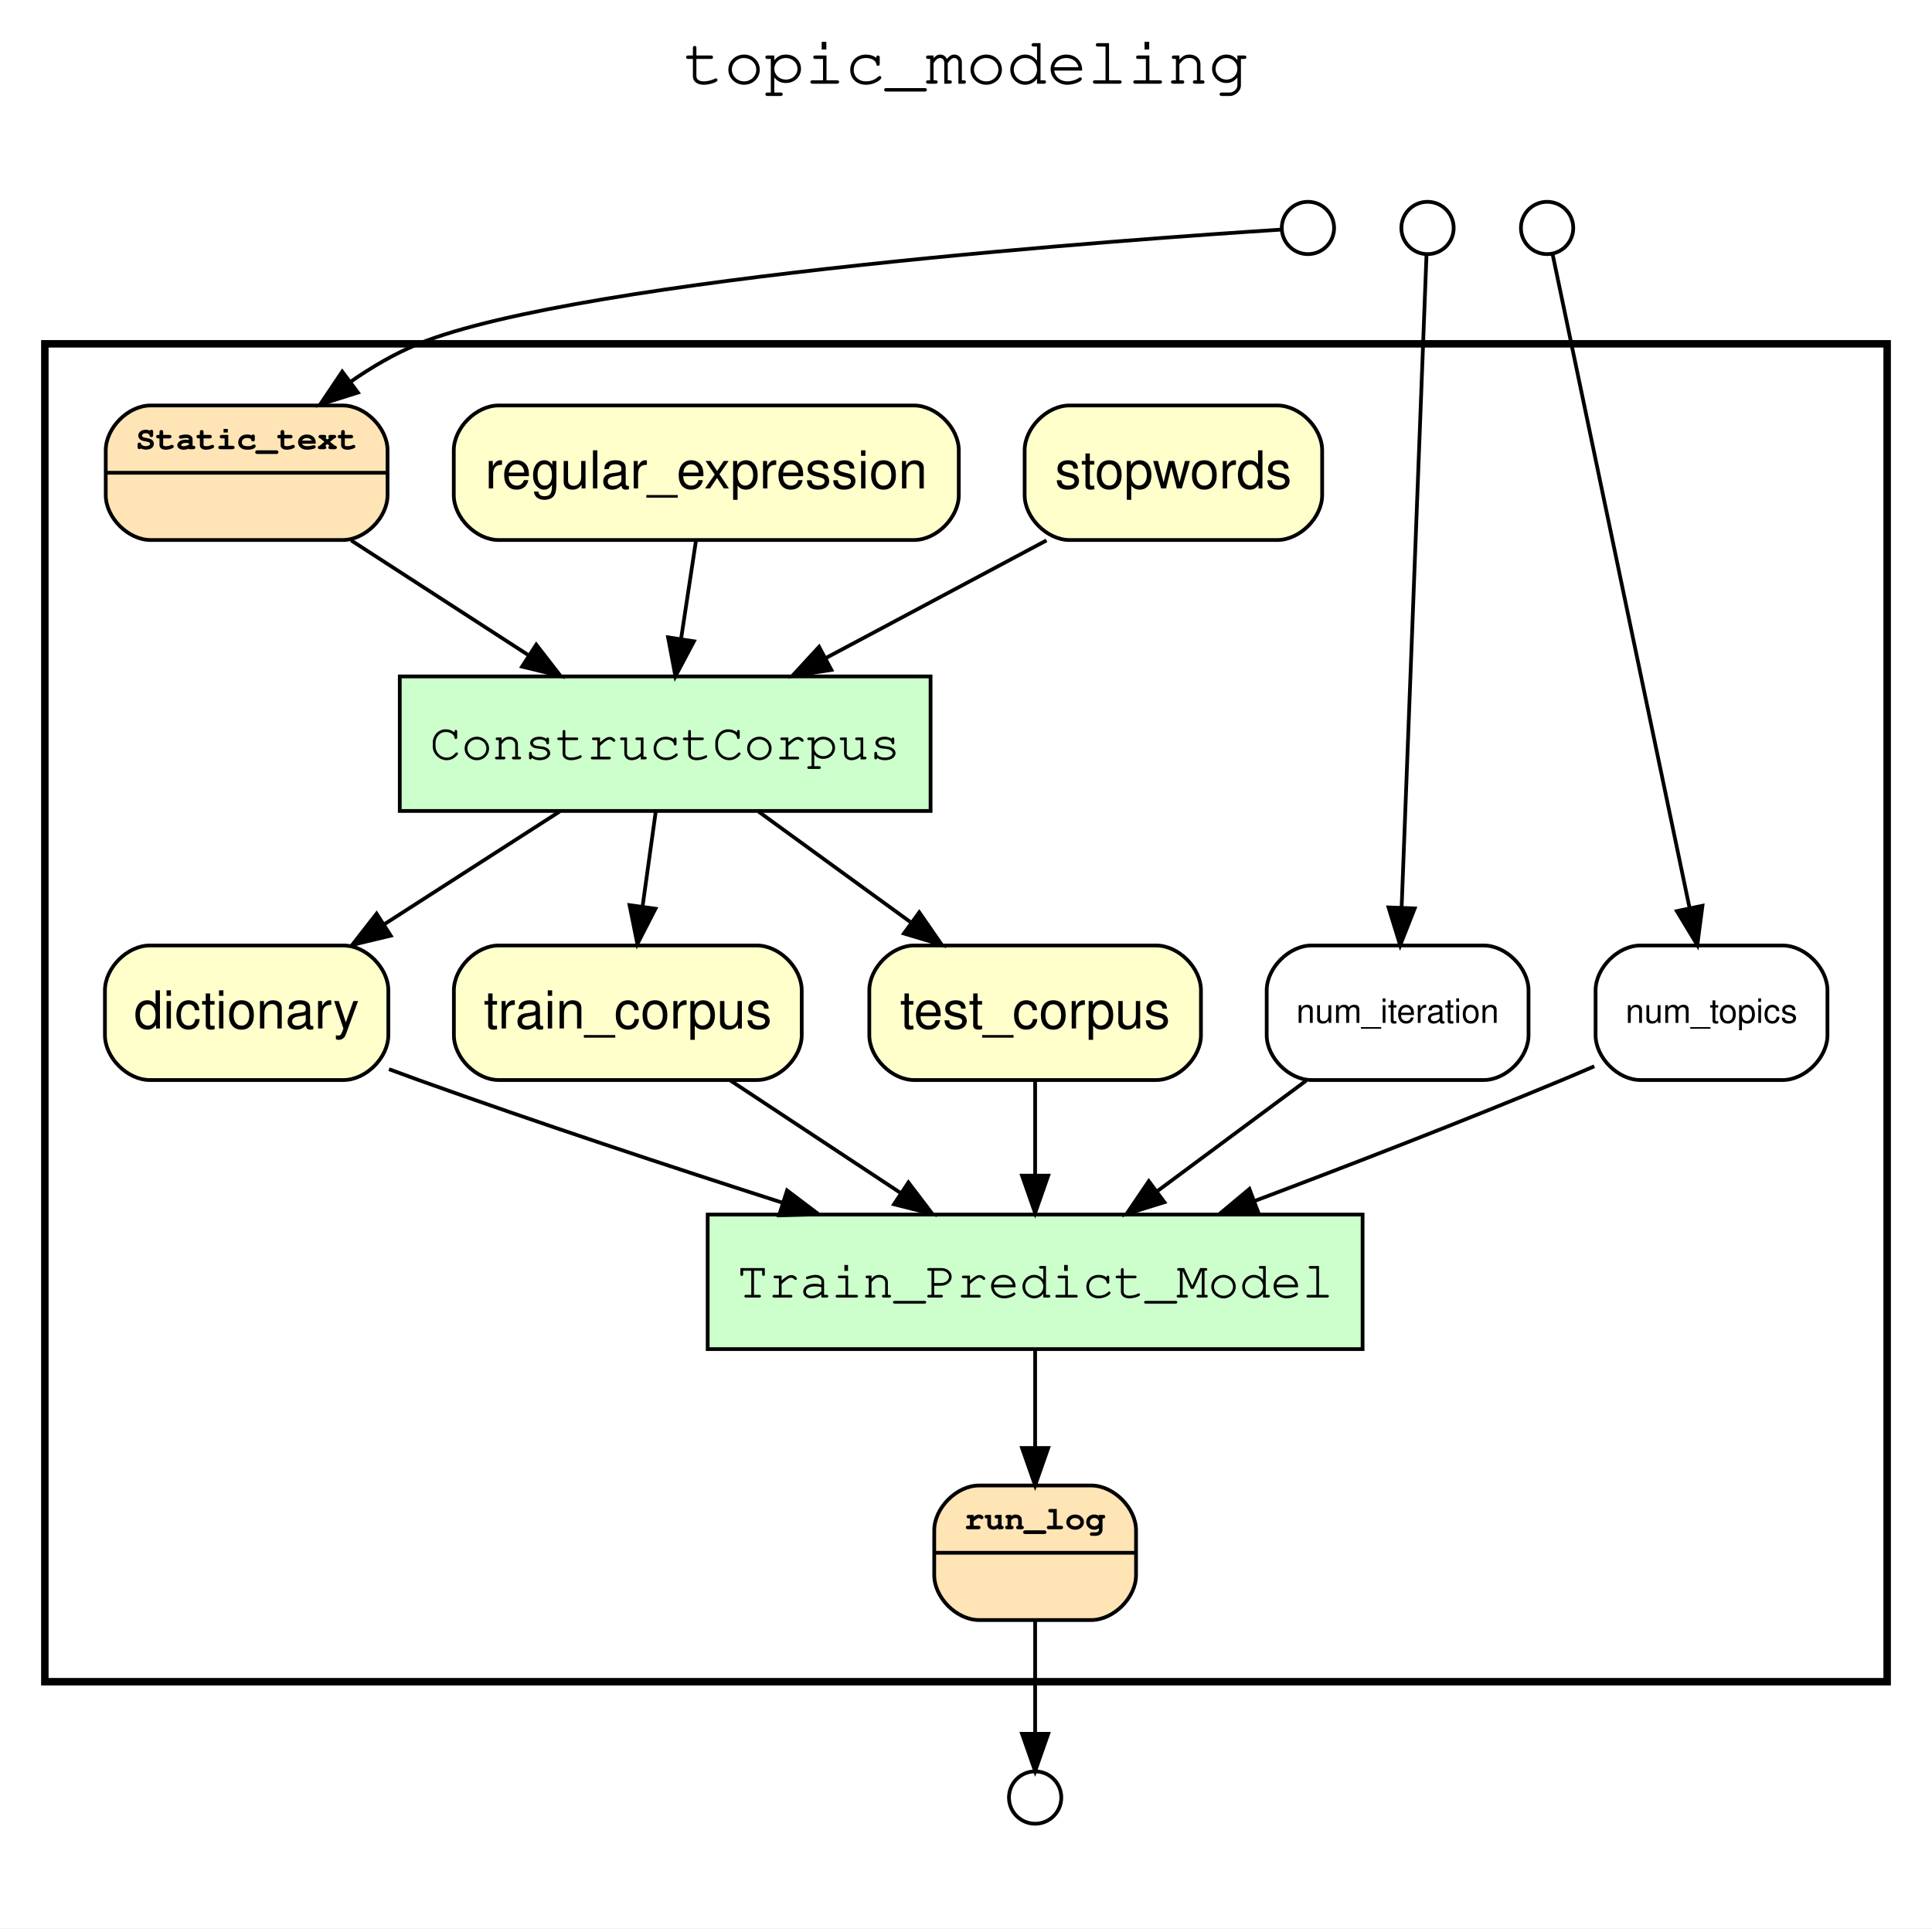
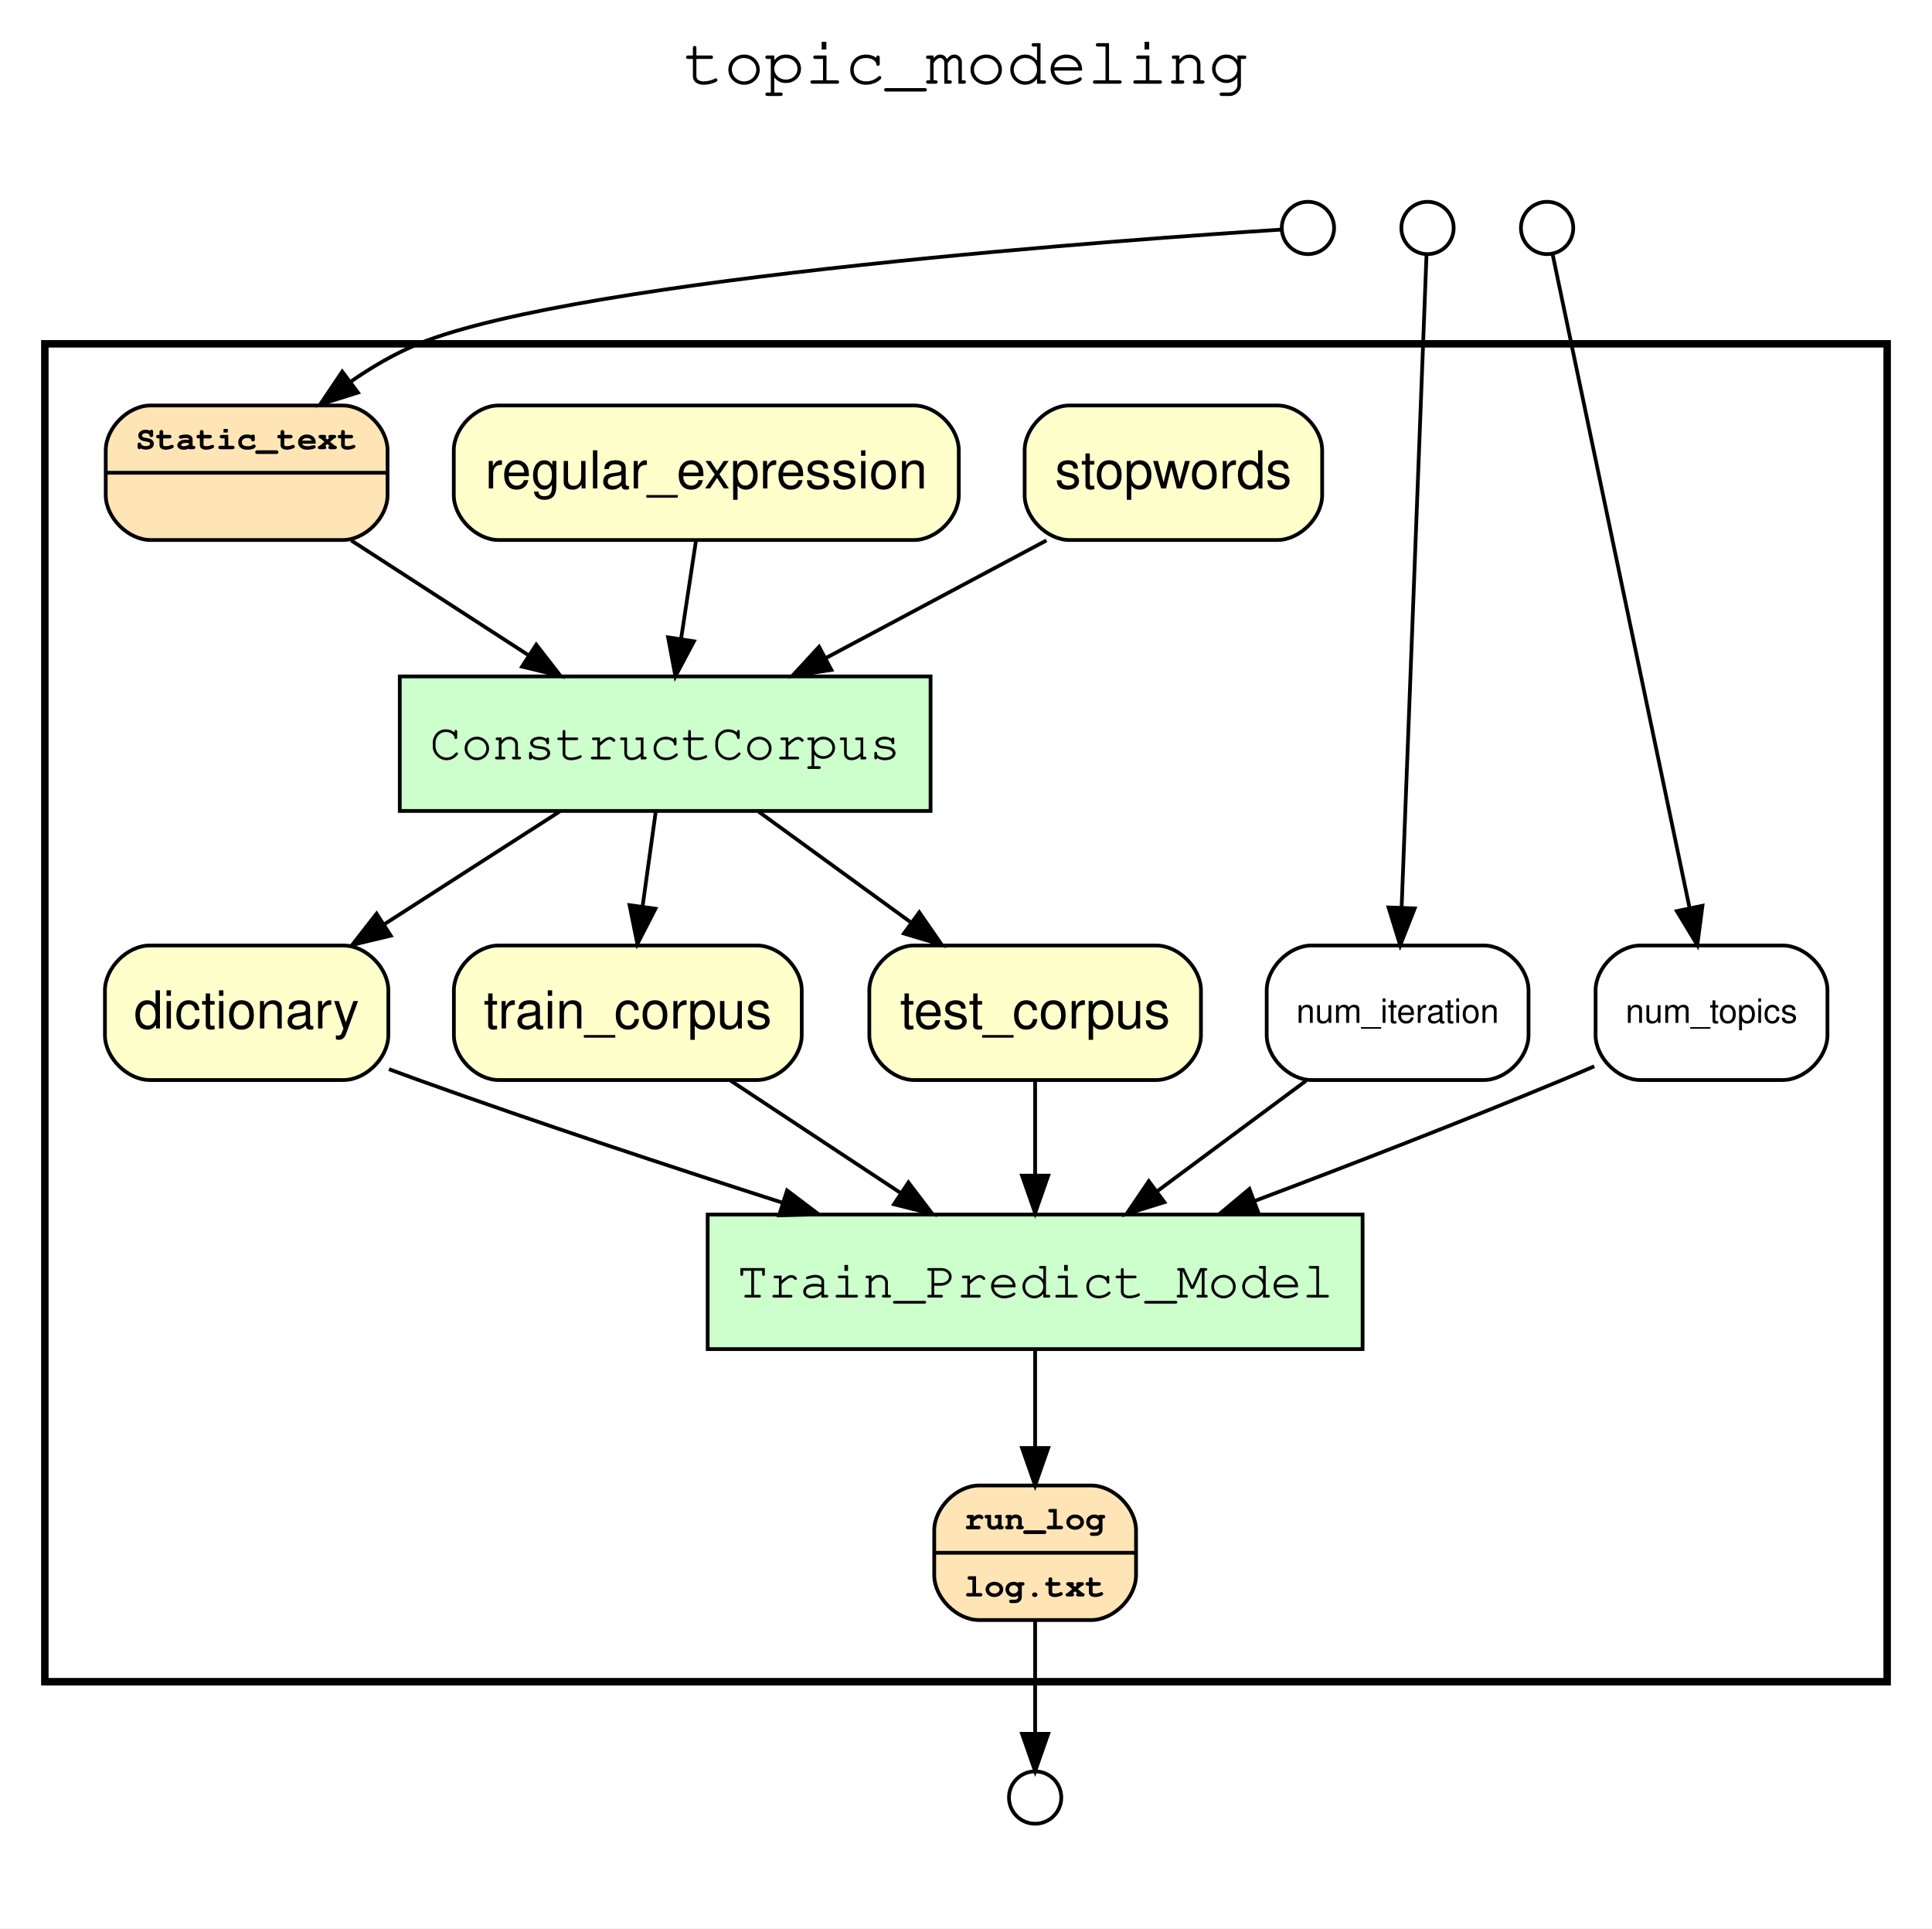
<svg xmlns="http://www.w3.org/2000/svg" width="517pt" height="516pt" viewBox="0.00 0.00 517.00 516.00">
  <g id="graph0" class="graph" transform="scale(1 1) rotate(0) translate(4 512)">
    <polygon fill="white" stroke="transparent" points="-4,4 -4,-512 513,-512 513,4 -4,4" />
    <text text-anchor="middle" x="254.5" y="-489.6" font-family="Courier,monospace" font-size="18.00">topic_modeling</text>
    <g id="clust1" class="cluster">
      <polygon fill="none" stroke="black" stroke-width="2" points="8,-62 8,-420 501,-420 501,-62 8,-62" />
    </g>
    <g id="clust2" class="cluster">
      <polygon fill="none" stroke="white" stroke-width="2" points="16,-70 16,-412 493,-412 493,-70 16,-70" />
    </g>
    <g id="clust3" class="cluster">
      <polygon fill="none" stroke="white" stroke-width="2" points="323,-428 323,-474 433,-474 433,-428 323,-428" />
    </g>
    <g id="clust4" class="cluster">
      <polygon fill="none" stroke="white" stroke-width="2" points="331,-436 331,-466 425,-466 425,-436 331,-436" />
    </g>
    <g id="clust5" class="cluster">
      <polygon fill="none" stroke="white" stroke-width="2" points="250,-8 250,-54 296,-54 296,-8 250,-8" />
    </g>
    <g id="clust6" class="cluster">
      <polygon fill="none" stroke="white" stroke-width="2" points="258,-16 258,-46 288,-46 288,-16 258,-16" />
    </g>
    <g id="node1" class="node">
      <polygon fill="#ccffcc" stroke="black" points="245.021,-331 102.979,-331 102.979,-295 245.021,-295 245.021,-331" />
      <text text-anchor="middle" x="174" y="-308.8" font-family="Courier,monospace" font-size="14.00">ConstructCorpus</text>
    </g>
    <g id="node5" class="node">
      <path fill="#ffffcc" stroke="black" d="M87.917,-259C87.917,-259 36.083,-259 36.083,-259 30.083,-259 24.083,-253 24.083,-247 24.083,-247 24.083,-235 24.083,-235 24.083,-229 30.083,-223 36.083,-223 36.083,-223 87.917,-223 87.917,-223 93.917,-223 99.917,-229 99.917,-235 99.917,-235 99.917,-247 99.917,-247 99.917,-253 93.917,-259 87.917,-259" />
      <text text-anchor="middle" x="62" y="-236.8" font-family="Helvetica,sans-Serif" font-size="14.00">dictionary</text>
    </g>
    <g id="edge9" class="edge">
      <path fill="none" stroke="black" d="M145.738,-294.831C131.545,-285.707 114.172,-274.539 98.936,-264.745" />
      <polygon fill="black" stroke="black" points="100.558,-261.626 90.253,-259.163 96.772,-267.515 100.558,-261.626" />
    </g>
    <g id="node6" class="node">
      <path fill="#ffffcc" stroke="black" d="M198.541,-259C198.541,-259 129.459,-259 129.459,-259 123.459,-259 117.459,-253 117.459,-247 117.459,-247 117.459,-235 117.459,-235 117.459,-229 123.459,-223 129.459,-223 129.459,-223 198.541,-223 198.541,-223 204.541,-223 210.541,-229 210.541,-235 210.541,-235 210.541,-247 210.541,-247 210.541,-253 204.541,-259 198.541,-259" />
      <text text-anchor="middle" x="164" y="-236.8" font-family="Helvetica,sans-Serif" font-size="14.00">train_corpus</text>
    </g>
    <g id="edge10" class="edge">
      <path fill="none" stroke="black" d="M171.477,-294.831C170.407,-287.131 169.135,-277.974 167.947,-269.417" />
      <polygon fill="black" stroke="black" points="171.4,-268.837 166.557,-259.413 164.466,-269.8 171.4,-268.837" />
    </g>
    <g id="node7" class="node">
      <path fill="#ffffcc" stroke="black" d="M305.373,-259C305.373,-259 240.627,-259 240.627,-259 234.627,-259 228.627,-253 228.627,-247 228.627,-247 228.627,-235 228.627,-235 228.627,-229 234.627,-223 240.627,-223 240.627,-223 305.373,-223 305.373,-223 311.373,-223 317.373,-229 317.373,-235 317.373,-235 317.373,-247 317.373,-247 317.373,-253 311.373,-259 305.373,-259" />
      <text text-anchor="middle" x="273" y="-236.8" font-family="Helvetica,sans-Serif" font-size="14.00">test_corpus</text>
    </g>
    <g id="edge11" class="edge">
      <path fill="none" stroke="black" d="M198.982,-294.831C211.293,-285.878 226.311,-274.956 239.594,-265.295" />
      <polygon fill="black" stroke="black" points="241.997,-267.875 248.026,-259.163 237.88,-262.214 241.997,-267.875" />
    </g>
    <g id="node2" class="node">
      <polygon fill="#ccffcc" stroke="black" points="360.626,-187 185.374,-187 185.374,-151 360.626,-151 360.626,-187" />
      <text text-anchor="middle" x="273" y="-164.8" font-family="Courier,monospace" font-size="14.00">Train_Predict_Model</text>
    </g>
    <g id="node9" class="node">
      <path fill="#ffe4b5" stroke="black" d="M258,-78.5C258,-78.5 288,-78.5 288,-78.5 294,-78.5 300,-84.5 300,-90.5 300,-90.5 300,-102.5 300,-102.5 300,-108.5 294,-114.5 288,-114.5 288,-114.5 258,-114.5 258,-114.5 252,-114.5 246,-108.5 246,-102.5 246,-102.5 246,-90.5 246,-90.5 246,-84.5 252,-78.5 258,-78.5" />
      <text text-anchor="middle" x="272.903" y="-102.8" font-family="Courier,monospace" font-weight="bold" font-size="9.00">run_log</text>
      <polyline fill="none" stroke="black" points="246,-96.5 299.806,-96.5 " />
-       <text text-anchor="middle" x="272.903" y="-84.8" font-family="Courier,monospace" font-weight="bold" font-size="9.00"> </text>
+       <text text-anchor="start" x="254" y="-84.8" font-family="Courier,monospace" font-weight="bold" font-size="9.00">log.txt</text>
    </g>
    <g id="edge12" class="edge">
      <path fill="none" stroke="black" d="M273,-150.705C273,-142.832 273,-133.447 273,-124.717" />
      <polygon fill="black" stroke="black" points="276.5,-124.538 273,-114.538 269.5,-124.538 276.5,-124.538" />
    </g>
    <g id="node3" class="node">
      <path fill="#ffffcc" stroke="black" d="M337.807,-403.5C337.807,-403.5 282.193,-403.5 282.193,-403.5 276.193,-403.5 270.193,-397.5 270.193,-391.5 270.193,-391.5 270.193,-379.5 270.193,-379.5 270.193,-373.5 276.193,-367.5 282.193,-367.5 282.193,-367.5 337.807,-367.5 337.807,-367.5 343.807,-367.5 349.807,-373.5 349.807,-379.5 349.807,-379.5 349.807,-391.5 349.807,-391.5 349.807,-397.5 343.807,-403.5 337.807,-403.5" />
      <text text-anchor="middle" x="310" y="-381.3" font-family="Helvetica,sans-Serif" font-size="14.00">stopwords</text>
    </g>
    <g id="edge7" class="edge">
      <path fill="none" stroke="black" d="M276.032,-367.392C258.183,-357.877 236.118,-346.114 217.078,-335.964" />
      <polygon fill="black" stroke="black" points="218.477,-332.744 208.006,-331.128 215.184,-338.921 218.477,-332.744" />
    </g>
    <g id="node4" class="node">
      <path fill="#ffffcc" stroke="black" d="M240.568,-403.5C240.568,-403.5 129.432,-403.5 129.432,-403.5 123.432,-403.5 117.432,-397.5 117.432,-391.5 117.432,-391.5 117.432,-379.5 117.432,-379.5 117.432,-373.5 123.432,-367.5 129.432,-367.5 129.432,-367.5 240.568,-367.5 240.568,-367.5 246.568,-367.5 252.568,-373.5 252.568,-379.5 252.568,-379.5 252.568,-391.5 252.568,-391.5 252.568,-397.5 246.568,-403.5 240.568,-403.5" />
      <text text-anchor="middle" x="185" y="-381.3" font-family="Helvetica,sans-Serif" font-size="14.00">regular_expression</text>
    </g>
    <g id="edge6" class="edge">
      <path fill="none" stroke="black" d="M182.224,-367.205C181.017,-359.245 179.574,-349.741 178.238,-340.929" />
      <polygon fill="black" stroke="black" points="181.697,-340.4 176.737,-331.038 174.777,-341.45 181.697,-340.4" />
    </g>
    <g id="edge5" class="edge">
      <path fill="none" stroke="black" d="M100.091,-225.903C102.761,-224.904 105.417,-223.927 108,-223 139.87,-211.56 175.543,-199.761 205.545,-190.122" />
      <polygon fill="black" stroke="black" points="206.618,-193.454 215.075,-187.071 204.484,-186.787 206.618,-193.454" />
    </g>
    <g id="edge4" class="edge">
      <path fill="none" stroke="black" d="M191.505,-222.831C205.318,-213.707 222.226,-202.539 237.053,-192.745" />
      <polygon fill="black" stroke="black" points="239.089,-195.595 245.503,-187.163 235.23,-189.754 239.089,-195.595" />
    </g>
    <g id="edge3" class="edge">
      <path fill="none" stroke="black" d="M273,-222.831C273,-215.131 273,-205.974 273,-197.417" />
      <polygon fill="black" stroke="black" points="276.5,-197.413 273,-187.413 269.5,-197.413 276.5,-197.413" />
    </g>
    <g id="node8" class="node">
      <path fill="#ffe4b5" stroke="black" d="M36.295,-367.5C36.295,-367.5 87.705,-367.5 87.705,-367.5 93.705,-367.5 99.705,-373.5 99.705,-379.5 99.705,-379.5 99.705,-391.5 99.705,-391.5 99.705,-397.5 93.705,-403.5 87.705,-403.5 87.705,-403.5 36.295,-403.5 36.295,-403.5 30.295,-403.5 24.295,-397.5 24.295,-391.5 24.295,-391.5 24.295,-379.5 24.295,-379.5 24.295,-373.5 30.295,-367.5 36.295,-367.5" />
      <text text-anchor="middle" x="62" y="-391.8" font-family="Courier,monospace" font-weight="bold" font-size="9.00">Static_text</text>
      <polyline fill="none" stroke="black" points="24.295,-385.5 99.705,-385.5 " />
      <text text-anchor="middle" x="62" y="-373.8" font-family="Courier,monospace" font-weight="bold" font-size="9.00"> </text>
    </g>
    <g id="edge8" class="edge">
      <path fill="none" stroke="black" d="M89.973,-367.392C104.272,-358.136 121.856,-346.754 137.236,-336.798" />
      <polygon fill="black" stroke="black" points="139.502,-339.5 145.995,-331.128 135.698,-333.624 139.502,-339.5" />
    </g>
    <g id="node15" class="node">
      <ellipse fill="none" stroke="black" cx="273" cy="-31" rx="7" ry="7" />
    </g>
    <g id="edge16" class="edge">
      <path fill="none" stroke="black" d="M273,-78.255C273,-68.886 273,-57.533 273,-48.303" />
      <polygon fill="black" stroke="black" points="276.5,-48.056 273,-38.056 269.5,-48.056 276.5,-48.056" />
    </g>
    <g id="node10" class="node">
      <path fill="#ffffff" stroke="black" d="M393.033,-259C393.033,-259 346.967,-259 346.967,-259 340.967,-259 334.967,-253 334.967,-247 334.967,-247 334.967,-235 334.967,-235 334.967,-229 340.967,-223 346.967,-223 346.967,-223 393.033,-223 393.033,-223 399.033,-223 405.033,-229 405.033,-235 405.033,-235 405.033,-247 405.033,-247 405.033,-253 399.033,-259 393.033,-259" />
      <text text-anchor="middle" x="370" y="-238.3" font-family="Helvetica,sans-Serif" font-size="9.00">num_iteration</text>
    </g>
    <g id="edge2" class="edge">
      <path fill="none" stroke="black" d="M345.523,-222.831C333.461,-213.878 318.746,-202.956 305.731,-193.295" />
      <polygon fill="black" stroke="black" points="307.585,-190.313 297.469,-187.163 303.413,-195.933 307.585,-190.313" />
    </g>
    <g id="node11" class="node">
      <path fill="#ffffff" stroke="black" d="M473.024,-259C473.024,-259 434.976,-259 434.976,-259 428.976,-259 422.976,-253 422.976,-247 422.976,-247 422.976,-235 422.976,-235 422.976,-229 428.976,-223 434.976,-223 434.976,-223 473.024,-223 473.024,-223 479.024,-223 485.024,-229 485.024,-235 485.024,-235 485.024,-247 485.024,-247 485.024,-253 479.024,-259 473.024,-259" />
      <text text-anchor="middle" x="454" y="-238.3" font-family="Helvetica,sans-Serif" font-size="9.00">num_topics</text>
    </g>
    <g id="edge1" class="edge">
      <path fill="none" stroke="black" d="M422.631,-226.68C419.722,-225.414 416.812,-224.17 414,-223 387.175,-211.838 357.147,-200.219 331.718,-190.631" />
      <polygon fill="black" stroke="black" points="332.805,-187.301 322.213,-187.061 330.344,-193.854 332.805,-187.301" />
    </g>
    <g id="node12" class="node">
      <ellipse fill="none" stroke="black" cx="346" cy="-451" rx="7" ry="7" />
    </g>
    <g id="edge13" class="edge">
      <path fill="none" stroke="black" d="M338.757,-450.554C303.709,-448.32 151.612,-437.749 108,-420 101.663,-417.421 95.423,-413.751 89.681,-409.758" />
      <polygon fill="black" stroke="black" points="91.777,-406.954 81.673,-403.767 87.583,-412.559 91.777,-406.954" />
    </g>
    <g id="node13" class="node">
      <ellipse fill="none" stroke="black" cx="378" cy="-451" rx="7" ry="7" />
    </g>
    <g id="edge14" class="edge">
      <path fill="none" stroke="black" d="M377.725,-443.771C376.682,-416.415 372.945,-318.301 371.078,-269.285" />
      <polygon fill="black" stroke="black" points="374.566,-268.917 370.688,-259.058 367.571,-269.184 374.566,-268.917" />
    </g>
    <g id="node14" class="node">
      <ellipse fill="none" stroke="black" cx="410" cy="-451" rx="7" ry="7" />
    </g>
    <g id="edge15" class="edge">
      <path fill="none" stroke="black" d="M411.464,-444.013C417.132,-416.961 437.828,-318.183 448.115,-269.088" />
      <polygon fill="black" stroke="black" points="451.576,-269.637 450.201,-259.132 444.725,-268.201 451.576,-269.637" />
    </g>
  </g>
</svg>
